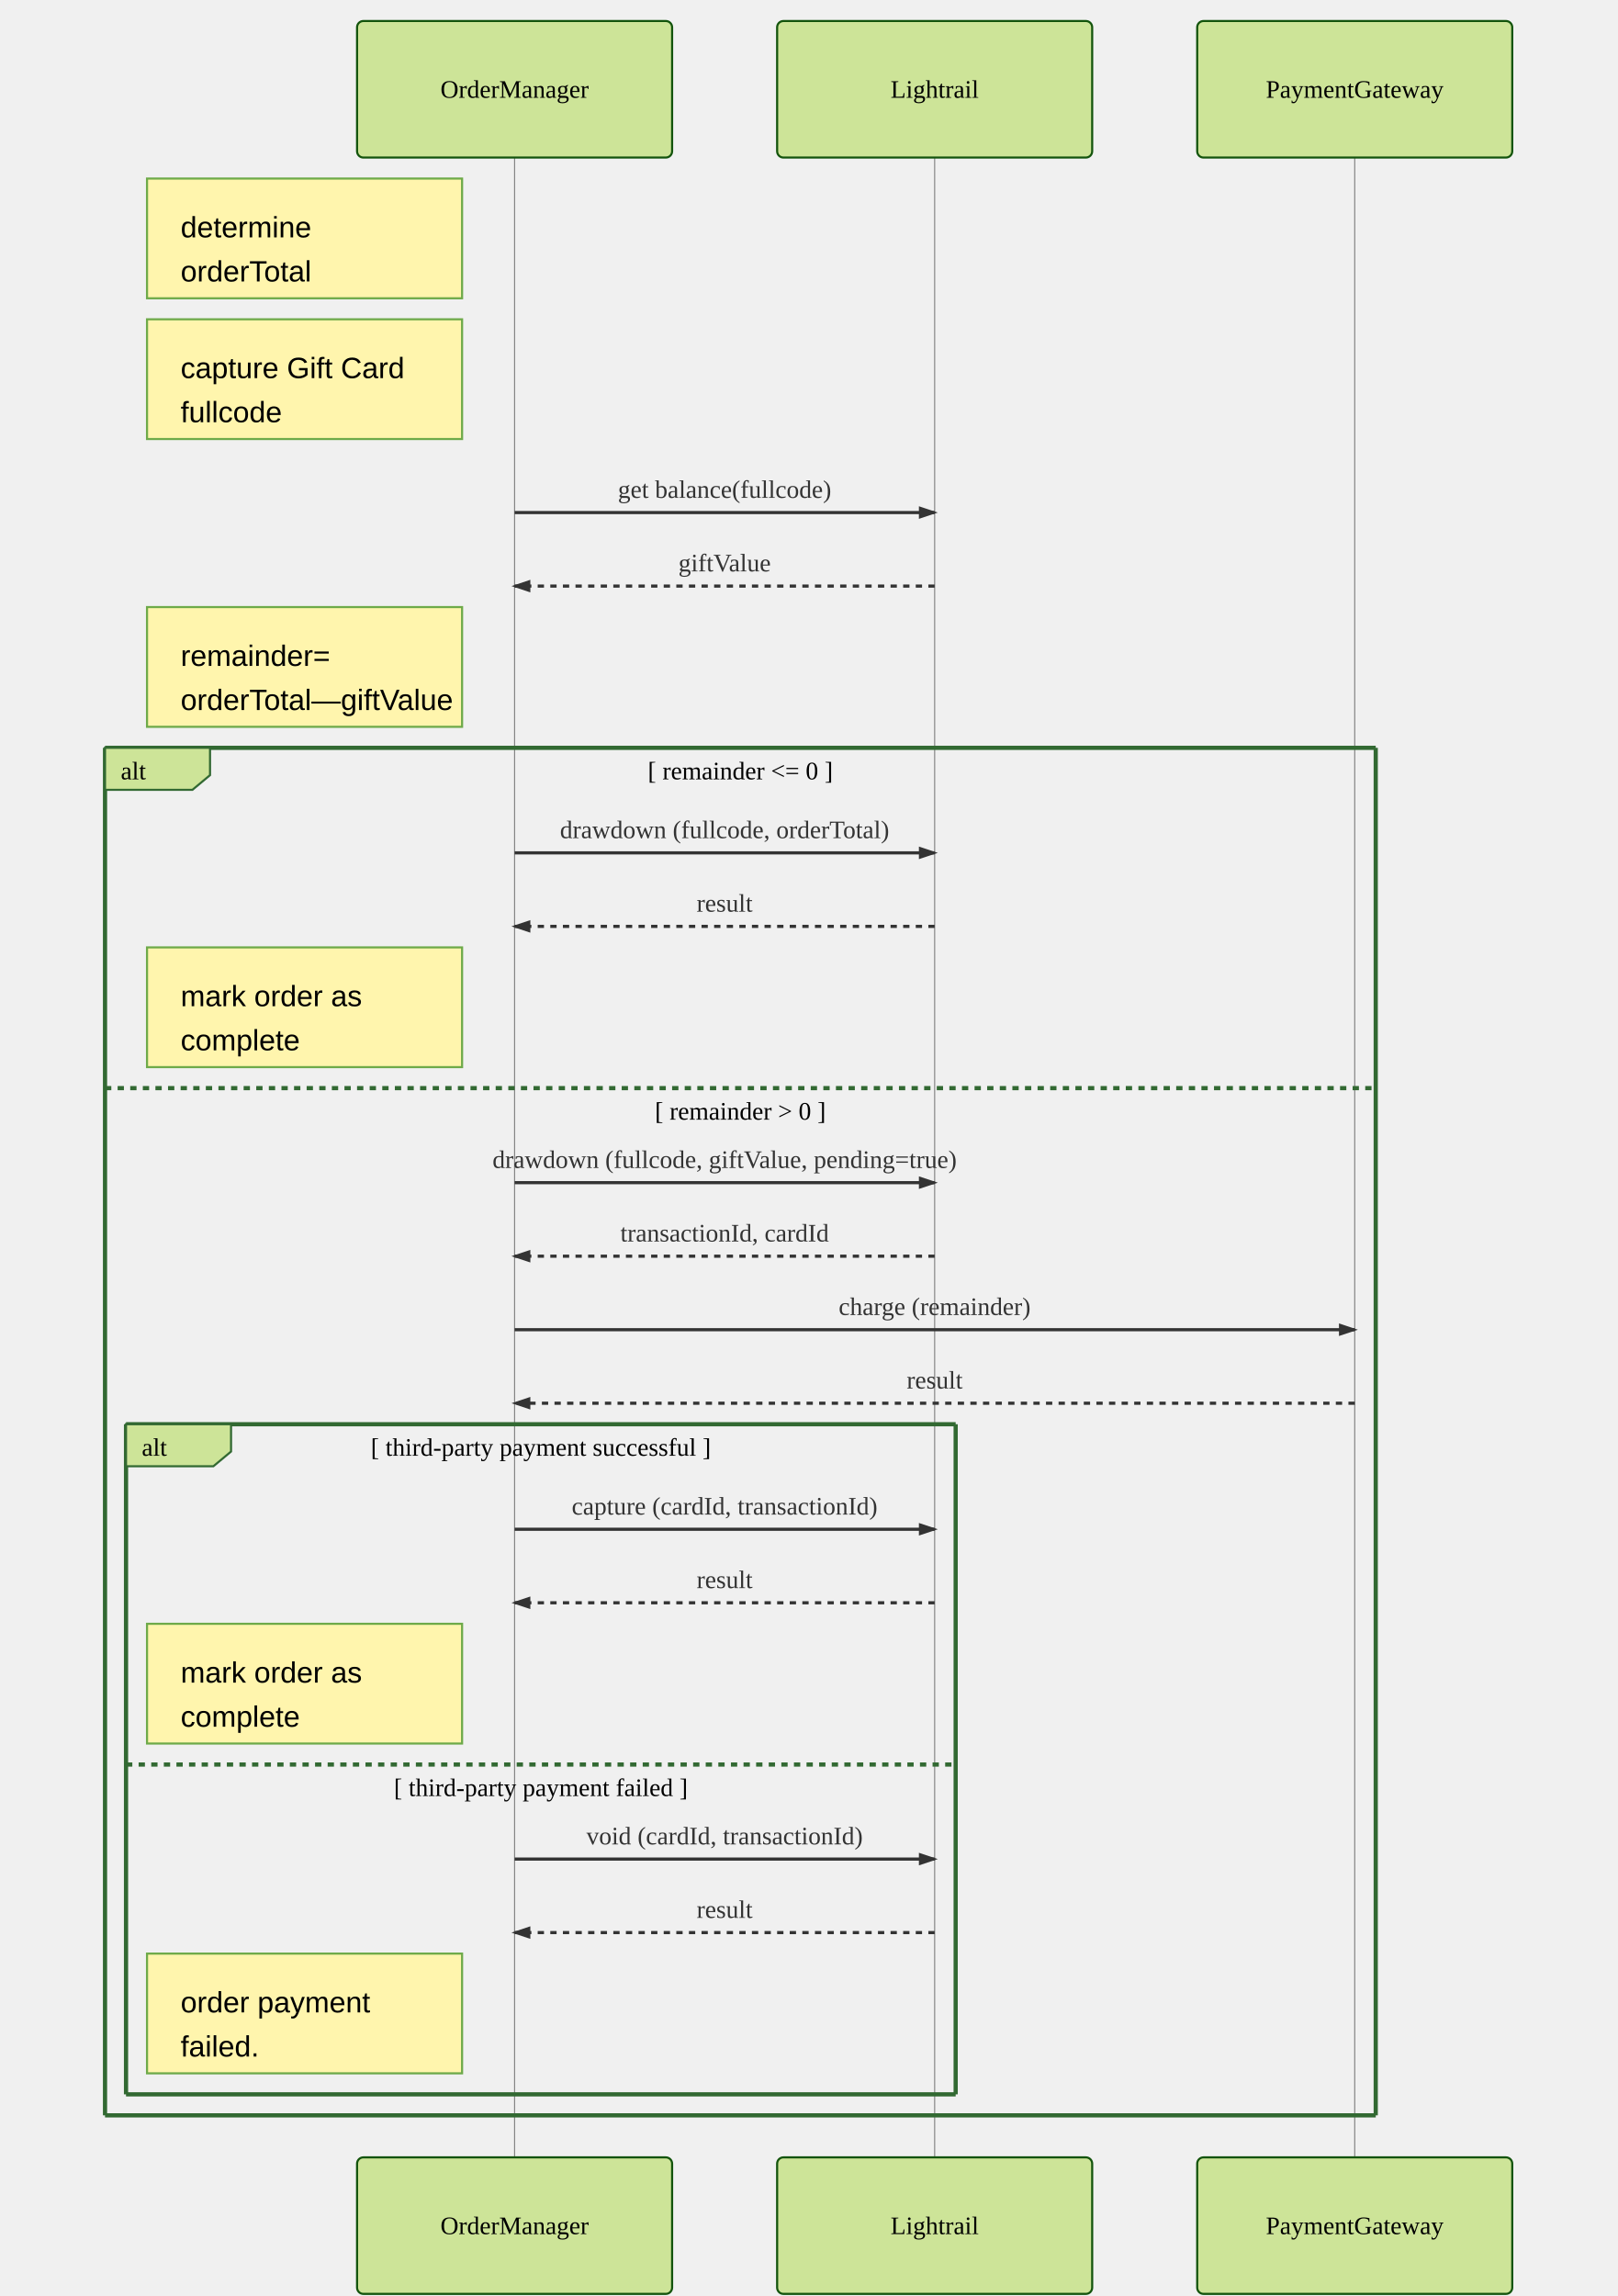
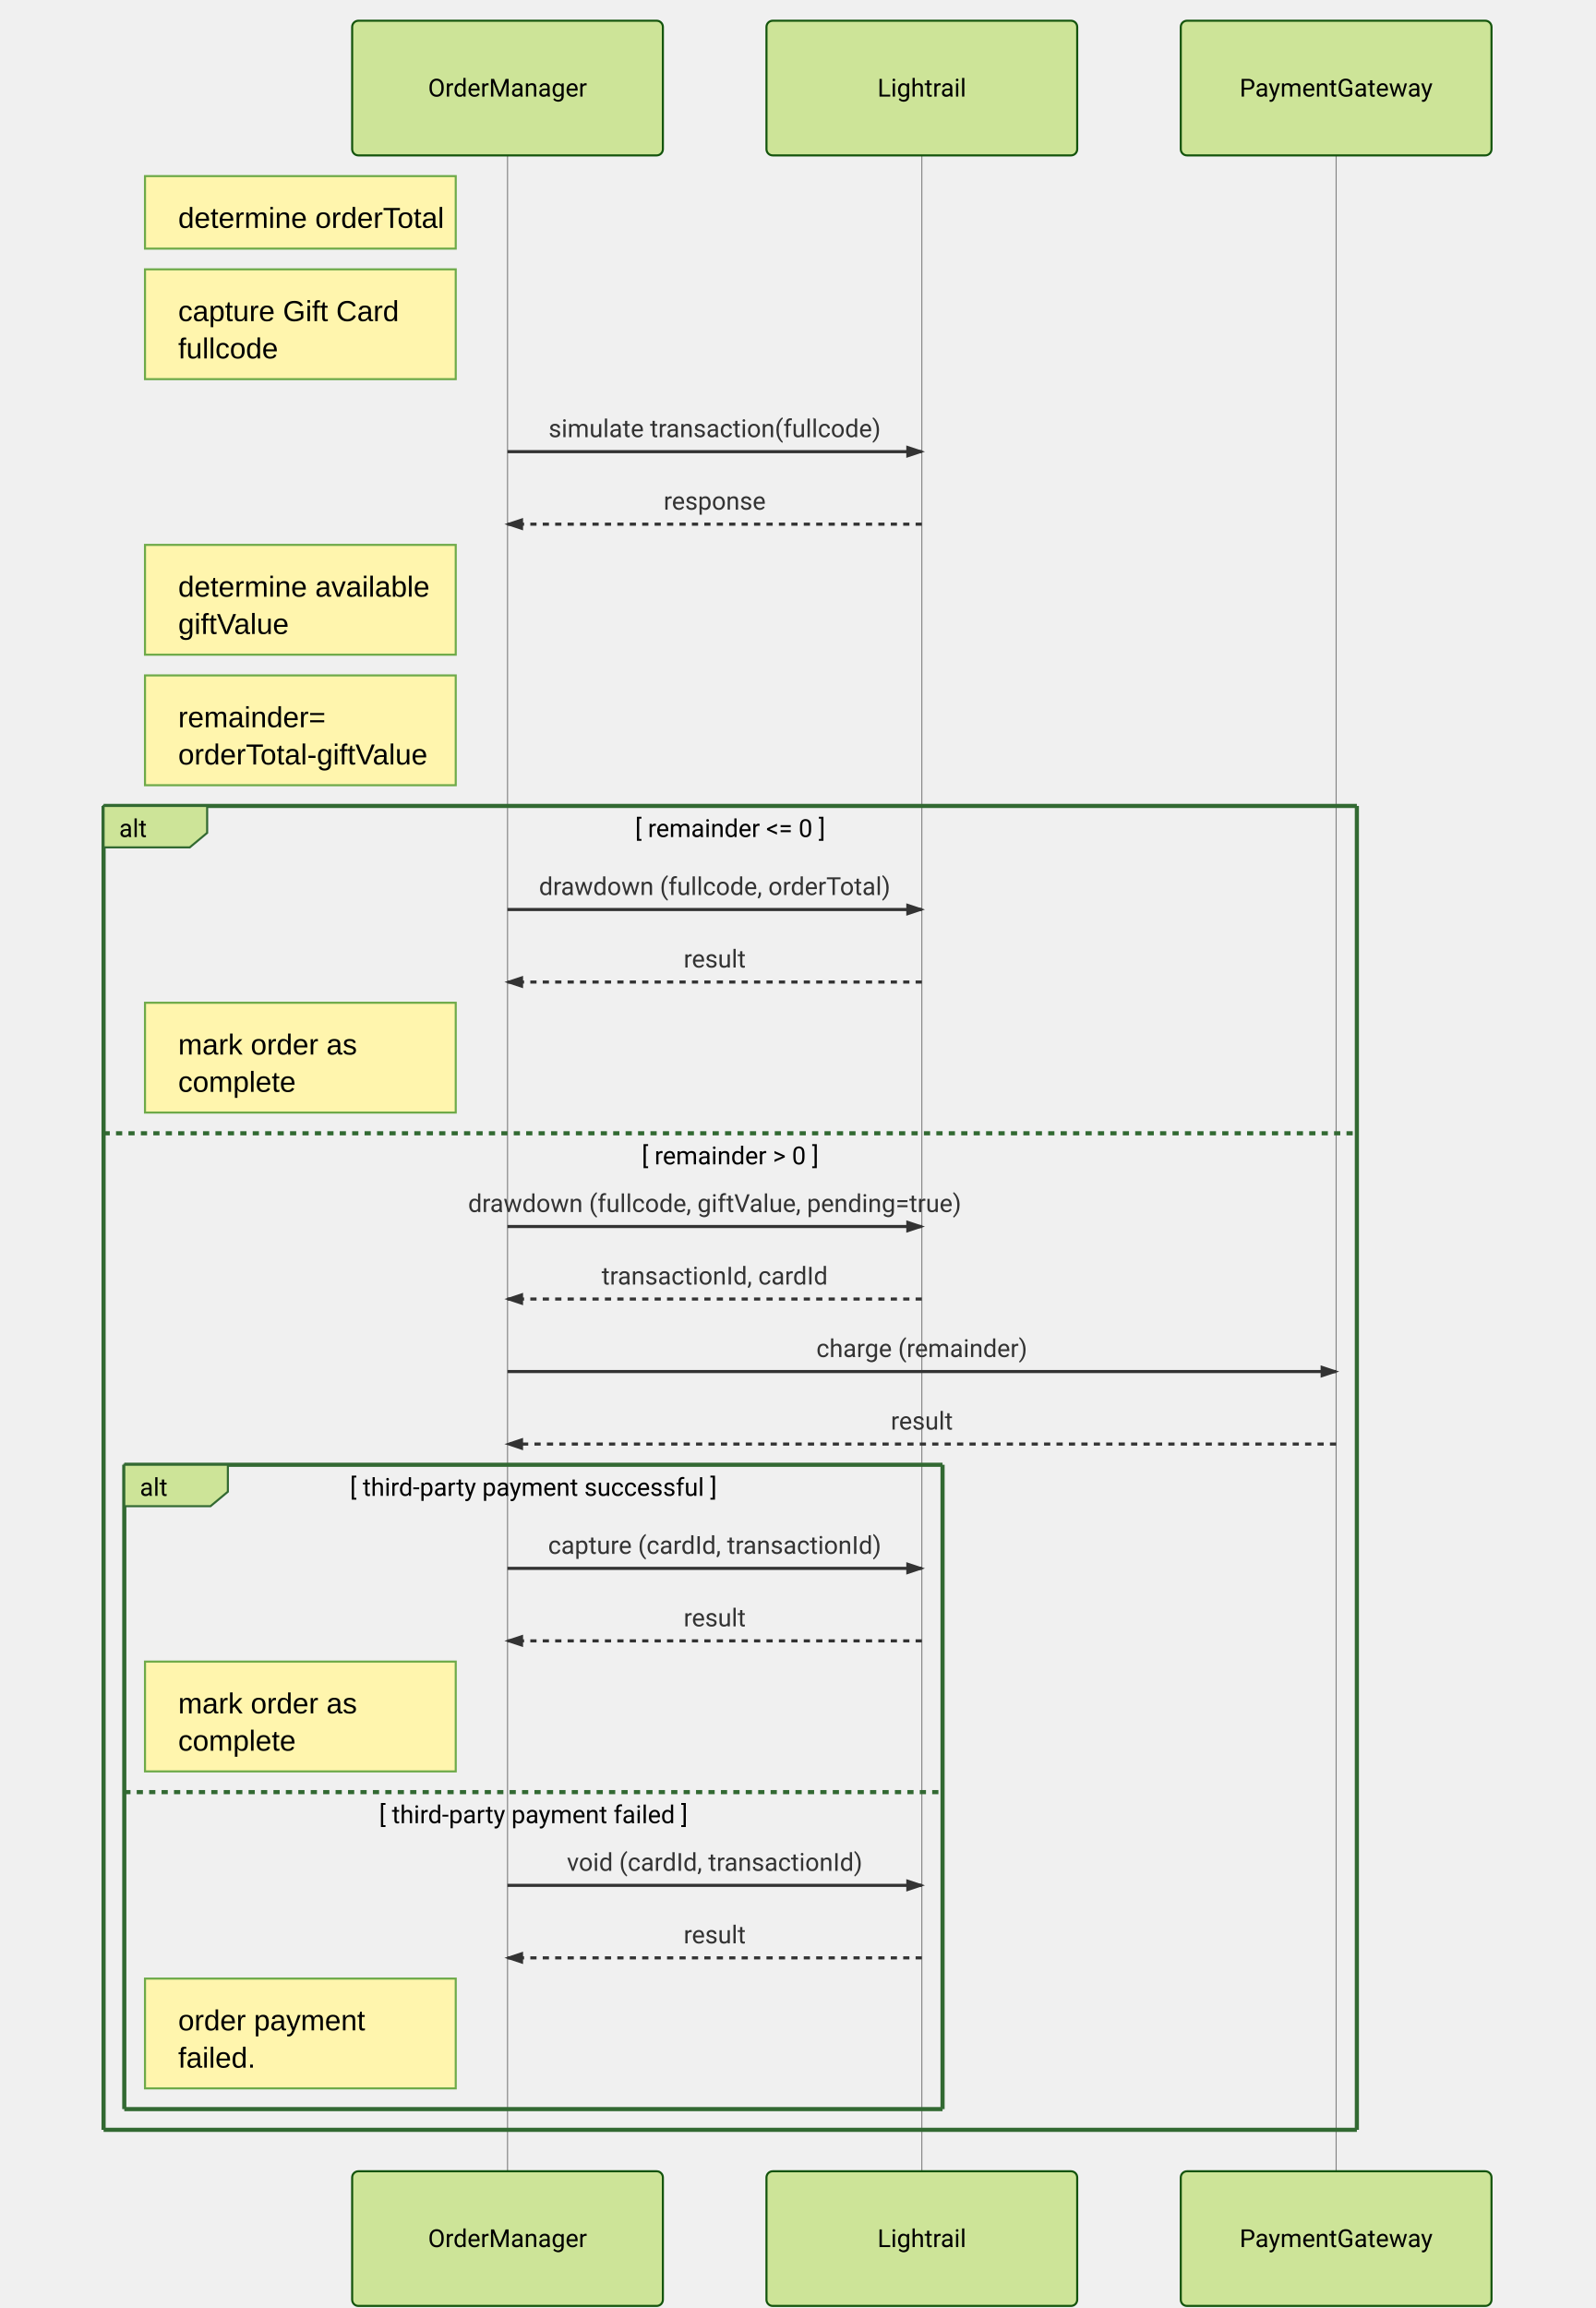
- <svg xmlns="http://www.w3.org/2000/svg" id="mermaidChart161" width="100%" height="100%" style="max-width:770px;" viewBox="-170 -10 770 1093">
-   <style type="text/css" title="mermaid-svg-internal-css">/*  */
- .actor { stroke: rgb(19, 84, 12); fill: rgb(205, 228, 152);}
- text.actor { fill: rgb(0, 0, 0); stroke: none;}
- .actor-line { stroke: grey;}
- .messageLine0 { }
- .messageLine0, .messageLine1 { stroke-width: 1.5; stroke: rgb(51, 51, 51);}
- #arrowhead { fill: rgb(51, 51, 51);}
- #crosshead path { fill: rgb(51, 51, 51) !important; stroke: rgb(51, 51, 51) !important;}
- .messageText { fill: rgb(51, 51, 51); stroke: none;}
- .labelBox { stroke: rgb(50, 105, 50); fill: rgb(205, 228, 152);}
- .labelText, .loopText { fill: rgb(0, 0, 0); stroke: none;}
- .loopLine { stroke-width: 2; stroke: rgb(50, 105, 50);}
- .note { stroke: rgb(110, 170, 73); fill: rgb(255, 245, 173);}
- .noteText { fill: rgb(0, 0, 0); stroke: none; font-family: "trebuchet ms", verdana, arial; font-size: 14px;}
- * { -webkit-tap-highlight-color: rgba(0, 0, 0, 0);}
- *, ::after, ::before { box-sizing: border-box;}
- /*  */
- </style>
+ <svg xmlns="http://www.w3.org/2000/svg" id="mermaidChart88" width="100%" height="100%" style="max-width:770px;" viewBox="-170 -10 770 1114">
+   <style>
+   /* Flowchart variables */
+ /* Sequence Diagram variables */
+ /* Gantt chart variables */
+ .mermaid .label {
+   font-family: 'trebuchet ms', verdana, arial;
+   color: #333;
+ }
+ .node rect,
+ .node circle,
+ .node ellipse,
+ .node polygon {
+   fill: #cde498;
+   stroke: #13540c;
+   stroke-width: 1px;
+ }
+ .arrowheadPath {
+   fill: green;
+ }
+ .edgePath .path {
+   stroke: green;
+   stroke-width: 1.5px;
+ }
+ .edgeLabel {
+   background-color: #e8e8e8;
+ }
+ .cluster rect {
+   fill: #cdffb2 !important;
+   rx: 4 !important;
+   stroke: #6eaa49 !important;
+   stroke-width: 1px !important;
+ }
+ .cluster text {
+   fill: #333;
+ }
+ .actor {
+   stroke: #13540c;
+   fill: #cde498;
+ }
+ text.actor {
+   fill: black;
+   stroke: none;
+ }
+ .actor-line {
+   stroke: grey;
+ }
+ .messageLine0 {
+   stroke-width: 1.5;
+   stroke-dasharray: "2 2";
+   marker-end: "url(#arrowhead)";
+   stroke: #333;
+ }
+ .messageLine1 {
+   stroke-width: 1.5;
+   stroke-dasharray: "2 2";
+   stroke: #333;
+ }
+ #arrowhead {
+   fill: #333;
+ }
+ #crosshead path {
+   fill: #333 !important;
+   stroke: #333 !important;
+ }
+ .messageText {
+   fill: #333;
+   stroke: none;
+ }
+ .labelBox {
+   stroke: #326932;
+   fill: #cde498;
+ }
+ .labelText {
+   fill: black;
+   stroke: none;
+ }
+ .loopText {
+   fill: black;
+   stroke: none;
+ }
+ .loopLine {
+   stroke-width: 2;
+   stroke-dasharray: "2 2";
+   marker-end: "url(#arrowhead)";
+   stroke: #326932;
+ }
+ .note {
+   stroke: #6eaa49;
+   fill: #fff5ad;
+ }
+ .noteText {
+   fill: black;
+   stroke: none;
+   font-family: 'trebuchet ms', verdana, arial;
+   font-size: 14px;
+ }
+ /** Section styling */
+ .section {
+   stroke: none;
+   opacity: 0.2;
+ }
+ .section0 {
+   fill: #6eaa49;
+ }
+ .section2 {
+   fill: #6eaa49;
+ }
+ .section1,
+ .section3 {
+   fill: white;
+   opacity: 0.2;
+ }
+ .sectionTitle0 {
+   fill: #333;
+ }
+ .sectionTitle1 {
+   fill: #333;
+ }
+ .sectionTitle2 {
+   fill: #333;
+ }
+ .sectionTitle3 {
+   fill: #333;
+ }
+ .sectionTitle {
+   text-anchor: start;
+   font-size: 11px;
+   text-height: 14px;
+ }
+ /* Grid and axis */
+ .grid .tick {
+   stroke: lightgrey;
+   opacity: 0.3;
+   shape-rendering: crispEdges;
+ }
+ .grid path {
+   stroke-width: 0;
+ }
+ /* Today line */
+ .today {
+   fill: none;
+   stroke: red;
+   stroke-width: 2px;
+ }
+ /* Task styling */
+ /* Default task */
+ .task {
+   stroke-width: 2;
+ }
+ .taskText {
+   text-anchor: middle;
+   font-size: 11px;
+ }
+ .taskTextOutsideRight {
+   fill: black;
+   text-anchor: start;
+   font-size: 11px;
+ }
+ .taskTextOutsideLeft {
+   fill: black;
+   text-anchor: end;
+   font-size: 11px;
+ }
+ /* Specific task settings for the sections*/
+ .taskText0,
+ .taskText1,
+ .taskText2,
+ .taskText3 {
+   fill: white;
+ }
+ .task0,
+ .task1,
+ .task2,
+ .task3 {
+   fill: #487e3a;
+   stroke: #13540c;
+ }
+ .taskTextOutside0,
+ .taskTextOutside2 {
+   fill: black;
+ }
+ .taskTextOutside1,
+ .taskTextOutside3 {
+   fill: black;
+ }
+ /* Active task */
+ .active0,
+ .active1,
+ .active2,
+ .active3 {
+   fill: #cde498;
+   stroke: #13540c;
+ }
+ .activeText0,
+ .activeText1,
+ .activeText2,
+ .activeText3 {
+   fill: black !important;
+ }
+ /* Completed task */
+ .done0,
+ .done1,
+ .done2,
+ .done3 {
+   stroke: grey;
+   fill: lightgrey;
+   stroke-width: 2;
+ }
+ .doneText0,
+ .doneText1,
+ .doneText2,
+ .doneText3 {
+   fill: black !important;
+ }
+ /* Tasks on the critical line */
+ .crit0,
+ .crit1,
+ .crit2,
+ .crit3 {
+   stroke: #ff8888;
+   fill: red;
+   stroke-width: 2;
+ }
+ .activeCrit0,
+ .activeCrit1,
+ .activeCrit2,
+ .activeCrit3 {
+   stroke: #ff8888;
+   fill: #cde498;
+   stroke-width: 2;
+ }
+ .doneCrit0,
+ .doneCrit1,
+ .doneCrit2,
+ .doneCrit3 {
+   stroke: #ff8888;
+   fill: lightgrey;
+   stroke-width: 2;
+   cursor: pointer;
+   shape-rendering: crispEdges;
+ }
+ .doneCritText0,
+ .doneCritText1,
+ .doneCritText2,
+ .doneCritText3 {
+   fill: black !important;
+ }
+ .activeCritText0,
+ .activeCritText1,
+ .activeCritText2,
+ .activeCritText3 {
+   fill: black !important;
+ }
+ .titleText {
+   text-anchor: middle;
+   font-size: 18px;
+   fill: black;
+ }
+ g.classGroup text {
+   fill: #13540c;
+   stroke: none;
+   font-family: 'trebuchet ms', verdana, arial;
+   font-size: 10px;
+ }
+ g.classGroup rect {
+   fill: #cde498;
+   stroke: #13540c;
+ }
+ g.classGroup line {
+   stroke: #13540c;
+   stroke-width: 1;
+ }
+ svg .classLabel .box {
+   stroke: none;
+   stroke-width: 0;
+   fill: #cde498;
+   opacity: 0.5;
+ }
+ svg .classLabel .label {
+   fill: #13540c;
+   font-size: 10px;
+ }
+ .relation {
+   stroke: #13540c;
+   stroke-width: 1;
+   fill: none;
+ }
+ .composition {
+   fill: #13540c;
+   stroke: #13540c;
+   stroke-width: 1;
+ }
+ #compositionStart {
+   fill: #13540c;
+   stroke: #13540c;
+   stroke-width: 1;
+ }
+ #compositionEnd {
+   fill: #13540c;
+   stroke: #13540c;
+   stroke-width: 1;
+ }
+ .aggregation {
+   fill: #cde498;
+   stroke: #13540c;
+   stroke-width: 1;
+ }
+ #aggregationStart {
+   fill: #cde498;
+   stroke: #13540c;
+   stroke-width: 1;
+ }
+ #aggregationEnd {
+   fill: #cde498;
+   stroke: #13540c;
+   stroke-width: 1;
+ }
+ #dependencyStart {
+   fill: #13540c;
+   stroke: #13540c;
+   stroke-width: 1;
+ }
+ #dependencyEnd {
+   fill: #13540c;
+   stroke: #13540c;
+   stroke-width: 1;
+ }
+ #extensionStart {
+   fill: #13540c;
+   stroke: #13540c;
+   stroke-width: 1;
+ }
+ #extensionEnd {
+   fill: #13540c;
+   stroke: #13540c;
+   stroke-width: 1;
+ }
+ .node text {
+   font-family: 'trebuchet ms', verdana, arial;
+   font-size: 14px;
+ }
+ div.mermaidTooltip {
+   position: absolute;
+   text-align: center;
+   max-width: 200px;
+   padding: 2px;
+   font-family: 'trebuchet ms', verdana, arial;
+   font-size: 12px;
+   background: #cdffb2;
+   border: 1px solid #6eaa49;
+   border-radius: 2px;
+   pointer-events: none;
+   z-index: 100;
+ }
+ 
+ svg {
+   color: rgba(0, 0, 0, 0.65);
+   font: normal normal normal normal 12px / 18px "Helvetica Neue For Number", -apple-system, system-ui, "Segoe UI", Roboto, "PingFang SC", "Hiragino Sans GB", "Microsoft YaHei", "Helvetica Neue", Helvetica, Arial, sans-serif;
+ }
+   </style>
  <g />
  <g>
-     <line id="actor487" x1="75" y1="5" x2="75" y2="1082" class="actor-line" stroke-width="0.5px" stroke="#999" />
+     <line id="actor261" x1="75" y1="5" x2="75" y2="1103" class="actor-line" stroke-width="0.5px" stroke="#999" />
    <rect x="0" y="0" fill="#eaeaea" stroke="#666" width="150" height="65" rx="3" ry="3" class="actor" />
    <text x="75" y="32.5" dominant-baseline="central" alignment-baseline="central" class="actor" style="text-anchor: middle;">
      <tspan x="75" dy="0">OrderManager</tspan>
    </text>
  </g>
  <g>
-     <line id="actor488" x1="275" y1="5" x2="275" y2="1082" class="actor-line" stroke-width="0.5px" stroke="#999" />
+     <line id="actor262" x1="275" y1="5" x2="275" y2="1103" class="actor-line" stroke-width="0.5px" stroke="#999" />
    <rect x="200" y="0" fill="#eaeaea" stroke="#666" width="150" height="65" rx="3" ry="3" class="actor" />
    <text x="275" y="32.5" dominant-baseline="central" alignment-baseline="central" class="actor" style="text-anchor: middle;">
      <tspan x="275" dy="0">Lightrail</tspan>
    </text>
  </g>
  <g>
-     <line id="actor489" x1="475" y1="5" x2="475" y2="1082" class="actor-line" stroke-width="0.5px" stroke="#999" />
+     <line id="actor263" x1="475" y1="5" x2="475" y2="1103" class="actor-line" stroke-width="0.5px" stroke="#999" />
    <rect x="400" y="0" fill="#eaeaea" stroke="#666" width="150" height="65" rx="3" ry="3" class="actor" />
    <text x="475" y="32.5" dominant-baseline="central" alignment-baseline="central" class="actor" style="text-anchor: middle;">
      <tspan x="475" dy="0">PaymentGateway</tspan>
    </text>
  </g>
  <defs>
    <marker id="arrowhead" refX="5" refY="2" markerWidth="6" markerHeight="4" orient="auto">
      <path d="M 0,0 V 4 L6,2 Z" />
    </marker>
  </defs>
  <defs>
    <marker id="crosshead" markerWidth="15" markerHeight="8" orient="auto" refX="16" refY="4">
      <path fill="black" stroke="#000000" stroke-width="1px" d="M 9,2 V 6 L16,4 Z" style="stroke-dasharray: 0, 0;" />
      <path fill="none" stroke="#000000" stroke-width="1px" d="M 0,1 L 6,7 M 6,1 L 0,7" style="stroke-dasharray: 0, 0;" />
    </marker>
  </defs>
  <g>
-     <rect x="-100" y="75" fill="#EDF2AE" stroke="#666" width="150" height="57" rx="0" ry="0" class="note" />
-     <text x="-84" y="103" fill="black" class="noteText">
-       <tspan x="-84">determine</tspan>
-       <tspan dy="21" x="-84">orderTotal</tspan>
-     </text>
-   </g>
-   <g>
-     <rect x="-100" y="142" fill="#EDF2AE" stroke="#666" width="150" height="57" rx="0" ry="0" class="note" />
-     <text x="-84" y="170" fill="black" class="noteText">
+     <rect x="-100" y="75" fill="#EDF2AE" stroke="#666" width="150" height="35" rx="0" ry="0" class="note" />
+     <text x="-84" y="100" fill="black" class="noteText">
+       <tspan x="-84" fill="black">determine orderTotal</tspan>
+     </text>
+   </g>
+   <g>
+     <rect x="-100" y="120" fill="#EDF2AE" stroke="#666" width="150" height="53" rx="0" ry="0" class="note" />
+     <text x="-84" y="145" fill="black" class="noteText">
      <tspan x="-84">capture Gift Card</tspan>
-       <tspan dy="21" x="-84">fullcode</tspan>
-     </text>
-   </g>
-   <g>
-     <text x="175" y="227" class="messageText" style="text-anchor: middle;">get balance(fullcode)</text>
-     <line x1="75" y1="234" x2="275" y2="234" class="messageLine0" stroke-width="2" stroke="black" marker-end="url(#arrowhead)" style="fill: none;" />
-   </g>
-   <g>
-     <text x="175" y="262" class="messageText" style="text-anchor: middle;">giftValue</text>
-     <line x1="275" y1="269" x2="75" y2="269" class="messageLine1" stroke-width="2" stroke="black" marker-end="url(#arrowhead)" style="stroke-dasharray: 3, 3; fill: none;" />
-   </g>
-   <g>
-     <rect x="-100" y="279" fill="#EDF2AE" stroke="#666" width="150" height="57" rx="0" ry="0" class="note" />
-     <text x="-84" y="307" fill="black" class="noteText">
+       <tspan dy="18" x="-84">fullcode</tspan>
+     </text>
+   </g>
+   <g>
+     <text x="175" y="201" class="messageText" style="text-anchor: middle;">simulate transaction(fullcode)</text>
+     <line x1="75" y1="208" x2="275" y2="208" class="messageLine0" stroke-width="2" stroke="black" marker-end="url(#arrowhead)" style="fill: none;" />
+   </g>
+   <g>
+     <text x="175" y="236" class="messageText" style="text-anchor: middle;">response</text>
+     <line x1="275" y1="243" x2="75" y2="243" class="messageLine1" stroke-width="2" stroke="black" marker-end="url(#arrowhead)" style="stroke-dasharray: 3, 3; fill: none;" />
+   </g>
+   <g>
+     <rect x="-100" y="253" fill="#EDF2AE" stroke="#666" width="150" height="53" rx="0" ry="0" class="note" />
+     <text x="-84" y="278" fill="black" class="noteText">
+       <tspan x="-84">determine available</tspan>
+       <tspan dy="18" x="-84">giftValue</tspan>
+     </text>
+   </g>
+   <g>
+     <rect x="-100" y="316" fill="#EDF2AE" stroke="#666" width="150" height="53" rx="0" ry="0" class="note" />
+     <text x="-84" y="341" fill="black" class="noteText">
      <tspan x="-84">remainder=</tspan>
-       <tspan dy="21" x="-84">orderTotal—giftValue</tspan>
-     </text>
-   </g>
-   <g>
-     <text x="175" y="389" class="messageText" style="text-anchor: middle;">drawdown (fullcode, orderTotal)</text>
-     <line x1="75" y1="396" x2="275" y2="396" class="messageLine0" stroke-width="2" stroke="black" marker-end="url(#arrowhead)" style="fill: none;" />
-   </g>
-   <g>
-     <text x="175" y="424" class="messageText" style="text-anchor: middle;">result</text>
-     <line x1="275" y1="431" x2="75" y2="431" class="messageLine1" stroke-width="2" stroke="black" marker-end="url(#arrowhead)" style="stroke-dasharray: 3, 3; fill: none;" />
-   </g>
-   <g>
-     <rect x="-100" y="441" fill="#EDF2AE" stroke="#666" width="150" height="57" rx="0" ry="0" class="note" />
-     <text x="-84" y="469" fill="black" class="noteText">
+       <tspan dy="18" x="-84">orderTotal-giftValue</tspan>
+     </text>
+   </g>
+   <g>
+     <text x="175" y="422" class="messageText" style="text-anchor: middle;">drawdown (fullcode, orderTotal)</text>
+     <line x1="75" y1="429" x2="275" y2="429" class="messageLine0" stroke-width="2" stroke="black" marker-end="url(#arrowhead)" style="fill: none;" />
+   </g>
+   <g>
+     <text x="175" y="457" class="messageText" style="text-anchor: middle;">result</text>
+     <line x1="275" y1="464" x2="75" y2="464" class="messageLine1" stroke-width="2" stroke="black" marker-end="url(#arrowhead)" style="stroke-dasharray: 3, 3; fill: none;" />
+   </g>
+   <g>
+     <rect x="-100" y="474" fill="#EDF2AE" stroke="#666" width="150" height="53" rx="0" ry="0" class="note" />
+     <text x="-84" y="499" fill="black" class="noteText">
      <tspan x="-84">mark order as</tspan>
-       <tspan dy="21" x="-84">complete</tspan>
-     </text>
-   </g>
-   <g>
-     <text x="175" y="546" class="messageText" style="text-anchor: middle;">drawdown (fullcode, giftValue, pending=true)</text>
-     <line x1="75" y1="553" x2="275" y2="553" class="messageLine0" stroke-width="2" stroke="black" marker-end="url(#arrowhead)" style="fill: none;" />
-   </g>
-   <g>
-     <text x="175" y="581" class="messageText" style="text-anchor: middle;">transactionId, cardId</text>
-     <line x1="275" y1="588" x2="75" y2="588" class="messageLine1" stroke-width="2" stroke="black" marker-end="url(#arrowhead)" style="stroke-dasharray: 3, 3; fill: none;" />
-   </g>
-   <g>
-     <text x="275" y="616" class="messageText" style="text-anchor: middle;">charge (remainder)</text>
-     <line x1="75" y1="623" x2="475" y2="623" class="messageLine0" stroke-width="2" stroke="black" marker-end="url(#arrowhead)" style="fill: none;" />
-   </g>
-   <g>
-     <text x="275" y="651" class="messageText" style="text-anchor: middle;">result</text>
-     <line x1="475" y1="658" x2="75" y2="658" class="messageLine1" stroke-width="2" stroke="black" marker-end="url(#arrowhead)" style="stroke-dasharray: 3, 3; fill: none;" />
-   </g>
-   <g>
-     <text x="175" y="711" class="messageText" style="text-anchor: middle;">capture (cardId, transactionId)</text>
-     <line x1="75" y1="718" x2="275" y2="718" class="messageLine0" stroke-width="2" stroke="black" marker-end="url(#arrowhead)" style="fill: none;" />
-   </g>
-   <g>
-     <text x="175" y="746" class="messageText" style="text-anchor: middle;">result</text>
-     <line x1="275" y1="753" x2="75" y2="753" class="messageLine1" stroke-width="2" stroke="black" marker-end="url(#arrowhead)" style="stroke-dasharray: 3, 3; fill: none;" />
-   </g>
-   <g>
-     <rect x="-100" y="763" fill="#EDF2AE" stroke="#666" width="150" height="57" rx="0" ry="0" class="note" />
-     <text x="-84" y="791" fill="black" class="noteText">
+       <tspan dy="18" x="-84">complete</tspan>
+     </text>
+   </g>
+   <g>
+     <text x="175" y="575" class="messageText" style="text-anchor: middle;">drawdown (fullcode, giftValue, pending=true)</text>
+     <line x1="75" y1="582" x2="275" y2="582" class="messageLine0" stroke-width="2" stroke="black" marker-end="url(#arrowhead)" style="fill: none;" />
+   </g>
+   <g>
+     <text x="175" y="610" class="messageText" style="text-anchor: middle;">transactionId, cardId</text>
+     <line x1="275" y1="617" x2="75" y2="617" class="messageLine1" stroke-width="2" stroke="black" marker-end="url(#arrowhead)" style="stroke-dasharray: 3, 3; fill: none;" />
+   </g>
+   <g>
+     <text x="275" y="645" class="messageText" style="text-anchor: middle;">charge (remainder)</text>
+     <line x1="75" y1="652" x2="475" y2="652" class="messageLine0" stroke-width="2" stroke="black" marker-end="url(#arrowhead)" style="fill: none;" />
+   </g>
+   <g>
+     <text x="275" y="680" class="messageText" style="text-anchor: middle;">result</text>
+     <line x1="475" y1="687" x2="75" y2="687" class="messageLine1" stroke-width="2" stroke="black" marker-end="url(#arrowhead)" style="stroke-dasharray: 3, 3; fill: none;" />
+   </g>
+   <g>
+     <text x="175" y="740" class="messageText" style="text-anchor: middle;">capture (cardId, transactionId)</text>
+     <line x1="75" y1="747" x2="275" y2="747" class="messageLine0" stroke-width="2" stroke="black" marker-end="url(#arrowhead)" style="fill: none;" />
+   </g>
+   <g>
+     <text x="175" y="775" class="messageText" style="text-anchor: middle;">result</text>
+     <line x1="275" y1="782" x2="75" y2="782" class="messageLine1" stroke-width="2" stroke="black" marker-end="url(#arrowhead)" style="stroke-dasharray: 3, 3; fill: none;" />
+   </g>
+   <g>
+     <rect x="-100" y="792" fill="#EDF2AE" stroke="#666" width="150" height="53" rx="0" ry="0" class="note" />
+     <text x="-84" y="817" fill="black" class="noteText">
      <tspan x="-84">mark order as</tspan>
-       <tspan dy="21" x="-84">complete</tspan>
-     </text>
-   </g>
-   <g>
-     <text x="175" y="868" class="messageText" style="text-anchor: middle;">void (cardId, transactionId)</text>
-     <line x1="75" y1="875" x2="275" y2="875" class="messageLine0" stroke-width="2" stroke="black" marker-end="url(#arrowhead)" style="fill: none;" />
-   </g>
-   <g>
-     <text x="175" y="903" class="messageText" style="text-anchor: middle;">result</text>
-     <line x1="275" y1="910" x2="75" y2="910" class="messageLine1" stroke-width="2" stroke="black" marker-end="url(#arrowhead)" style="stroke-dasharray: 3, 3; fill: none;" />
-   </g>
-   <g>
-     <rect x="-100" y="920" fill="#EDF2AE" stroke="#666" width="150" height="57" rx="0" ry="0" class="note" />
-     <text x="-84" y="948" fill="black" class="noteText">
+       <tspan dy="18" x="-84">complete</tspan>
+     </text>
+   </g>
+   <g>
+     <text x="175" y="893" class="messageText" style="text-anchor: middle;">void (cardId, transactionId)</text>
+     <line x1="75" y1="900" x2="275" y2="900" class="messageLine0" stroke-width="2" stroke="black" marker-end="url(#arrowhead)" style="fill: none;" />
+   </g>
+   <g>
+     <text x="175" y="928" class="messageText" style="text-anchor: middle;">result</text>
+     <line x1="275" y1="935" x2="75" y2="935" class="messageLine1" stroke-width="2" stroke="black" marker-end="url(#arrowhead)" style="stroke-dasharray: 3, 3; fill: none;" />
+   </g>
+   <g>
+     <rect x="-100" y="945" fill="#EDF2AE" stroke="#666" width="150" height="53" rx="0" ry="0" class="note" />
+     <text x="-84" y="970" fill="black" class="noteText">
      <tspan x="-84">order payment</tspan>
-       <tspan dy="21" x="-84">failed.</tspan>
-     </text>
-   </g>
-   <g>
-     <line x1="-110" y1="668" x2="285" y2="668" class="loopLine" />
-     <line x1="285" y1="668" x2="285" y2="987" class="loopLine" />
-     <line x1="-110" y1="987" x2="285" y2="987" class="loopLine" />
-     <line x1="-110" y1="668" x2="-110" y2="987" class="loopLine" />
-     <line x1="-110" y1="830" x2="285" y2="830" class="loopLine" style="stroke-dasharray: 3, 3;" />
-     <polygon points="-110,668 -60,668 -60,681 -68.4,688 -110,688" class="labelBox" />
-     <text x="-102.5" y="683" fill="black" class="labelText">
+       <tspan dy="18" x="-84">failed.</tspan>
+     </text>
+   </g>
+   <g>
+     <line x1="-110" y1="697" x2="285" y2="697" class="loopLine" />
+     <line x1="285" y1="697" x2="285" y2="1008" class="loopLine" />
+     <line x1="-110" y1="1008" x2="285" y2="1008" class="loopLine" />
+     <line x1="-110" y1="697" x2="-110" y2="1008" class="loopLine" />
+     <line x1="-110" y1="855" x2="285" y2="855" class="loopLine" style="stroke-dasharray: 3, 3;" />
+     <polygon points="-110,697 -60,697 -60,710 -68.4,717 -110,717" class="labelBox" />
+     <text x="-102.5" y="712" fill="black" class="labelText">
      <tspan x="-102.5" fill="black">alt</tspan>
    </text>
-     <text x="87.5" y="683" fill="black" class="loopText" style="text-anchor: middle;">
+     <text x="87.5" y="712" fill="black" class="loopText" style="text-anchor: middle;">
      <tspan x="87.5" fill="black">[ third-party payment successful ]</tspan>
    </text>
-     <text x="87.5" y="845" fill="black" class="loopText" style="text-anchor: middle;">
+     <text x="87.5" y="870" fill="black" class="loopText" style="text-anchor: middle;">
      <tspan x="87.5" fill="black">[ third-party payment failed ]</tspan>
    </text>
  </g>
  <g>
-     <line x1="-120" y1="346" x2="485" y2="346" class="loopLine" />
-     <line x1="485" y1="346" x2="485" y2="997" class="loopLine" />
-     <line x1="-120" y1="997" x2="485" y2="997" class="loopLine" />
-     <line x1="-120" y1="346" x2="-120" y2="997" class="loopLine" />
-     <line x1="-120" y1="508" x2="485" y2="508" class="loopLine" style="stroke-dasharray: 3, 3;" />
-     <polygon points="-120,346 -70,346 -70,359 -78.4,366 -120,366" class="labelBox" />
-     <text x="-112.5" y="361" fill="black" class="labelText">
+     <line x1="-120" y1="379" x2="485" y2="379" class="loopLine" />
+     <line x1="485" y1="379" x2="485" y2="1018" class="loopLine" />
+     <line x1="-120" y1="1018" x2="485" y2="1018" class="loopLine" />
+     <line x1="-120" y1="379" x2="-120" y2="1018" class="loopLine" />
+     <line x1="-120" y1="537" x2="485" y2="537" class="loopLine" style="stroke-dasharray: 3, 3;" />
+     <polygon points="-120,379 -70,379 -70,392 -78.4,399 -120,399" class="labelBox" />
+     <text x="-112.5" y="394" fill="black" class="labelText">
      <tspan x="-112.5" fill="black">alt</tspan>
    </text>
-     <text x="182.5" y="361" fill="black" class="loopText" style="text-anchor: middle;">
+     <text x="182.5" y="394" fill="black" class="loopText" style="text-anchor: middle;">
      <tspan x="182.5" fill="black">[ remainder &lt;= 0 ]</tspan>
    </text>
-     <text x="182.5" y="523" fill="black" class="loopText" style="text-anchor: middle;">
+     <text x="182.5" y="552" fill="black" class="loopText" style="text-anchor: middle;">
      <tspan x="182.5" fill="black">[ remainder &gt; 0 ]</tspan>
    </text>
  </g>
  <g>
-     <rect x="0" y="1017" fill="#eaeaea" stroke="#666" width="150" height="65" rx="3" ry="3" class="actor" />
-     <text x="75" y="1049.5" dominant-baseline="central" alignment-baseline="central" class="actor" style="text-anchor: middle;">
+     <rect x="0" y="1038" fill="#eaeaea" stroke="#666" width="150" height="65" rx="3" ry="3" class="actor" />
+     <text x="75" y="1070.5" dominant-baseline="central" alignment-baseline="central" class="actor" style="text-anchor: middle;">
      <tspan x="75" dy="0">OrderManager</tspan>
    </text>
  </g>
  <g>
-     <rect x="200" y="1017" fill="#eaeaea" stroke="#666" width="150" height="65" rx="3" ry="3" class="actor" />
-     <text x="275" y="1049.5" dominant-baseline="central" alignment-baseline="central" class="actor" style="text-anchor: middle;">
+     <rect x="200" y="1038" fill="#eaeaea" stroke="#666" width="150" height="65" rx="3" ry="3" class="actor" />
+     <text x="275" y="1070.5" dominant-baseline="central" alignment-baseline="central" class="actor" style="text-anchor: middle;">
      <tspan x="275" dy="0">Lightrail</tspan>
    </text>
  </g>
  <g>
-     <rect x="400" y="1017" fill="#eaeaea" stroke="#666" width="150" height="65" rx="3" ry="3" class="actor" />
-     <text x="475" y="1049.5" dominant-baseline="central" alignment-baseline="central" class="actor" style="text-anchor: middle;">
+     <rect x="400" y="1038" fill="#eaeaea" stroke="#666" width="150" height="65" rx="3" ry="3" class="actor" />
+     <text x="475" y="1070.5" dominant-baseline="central" alignment-baseline="central" class="actor" style="text-anchor: middle;">
      <tspan x="475" dy="0">PaymentGateway</tspan>
    </text>
  </g>
</svg>
